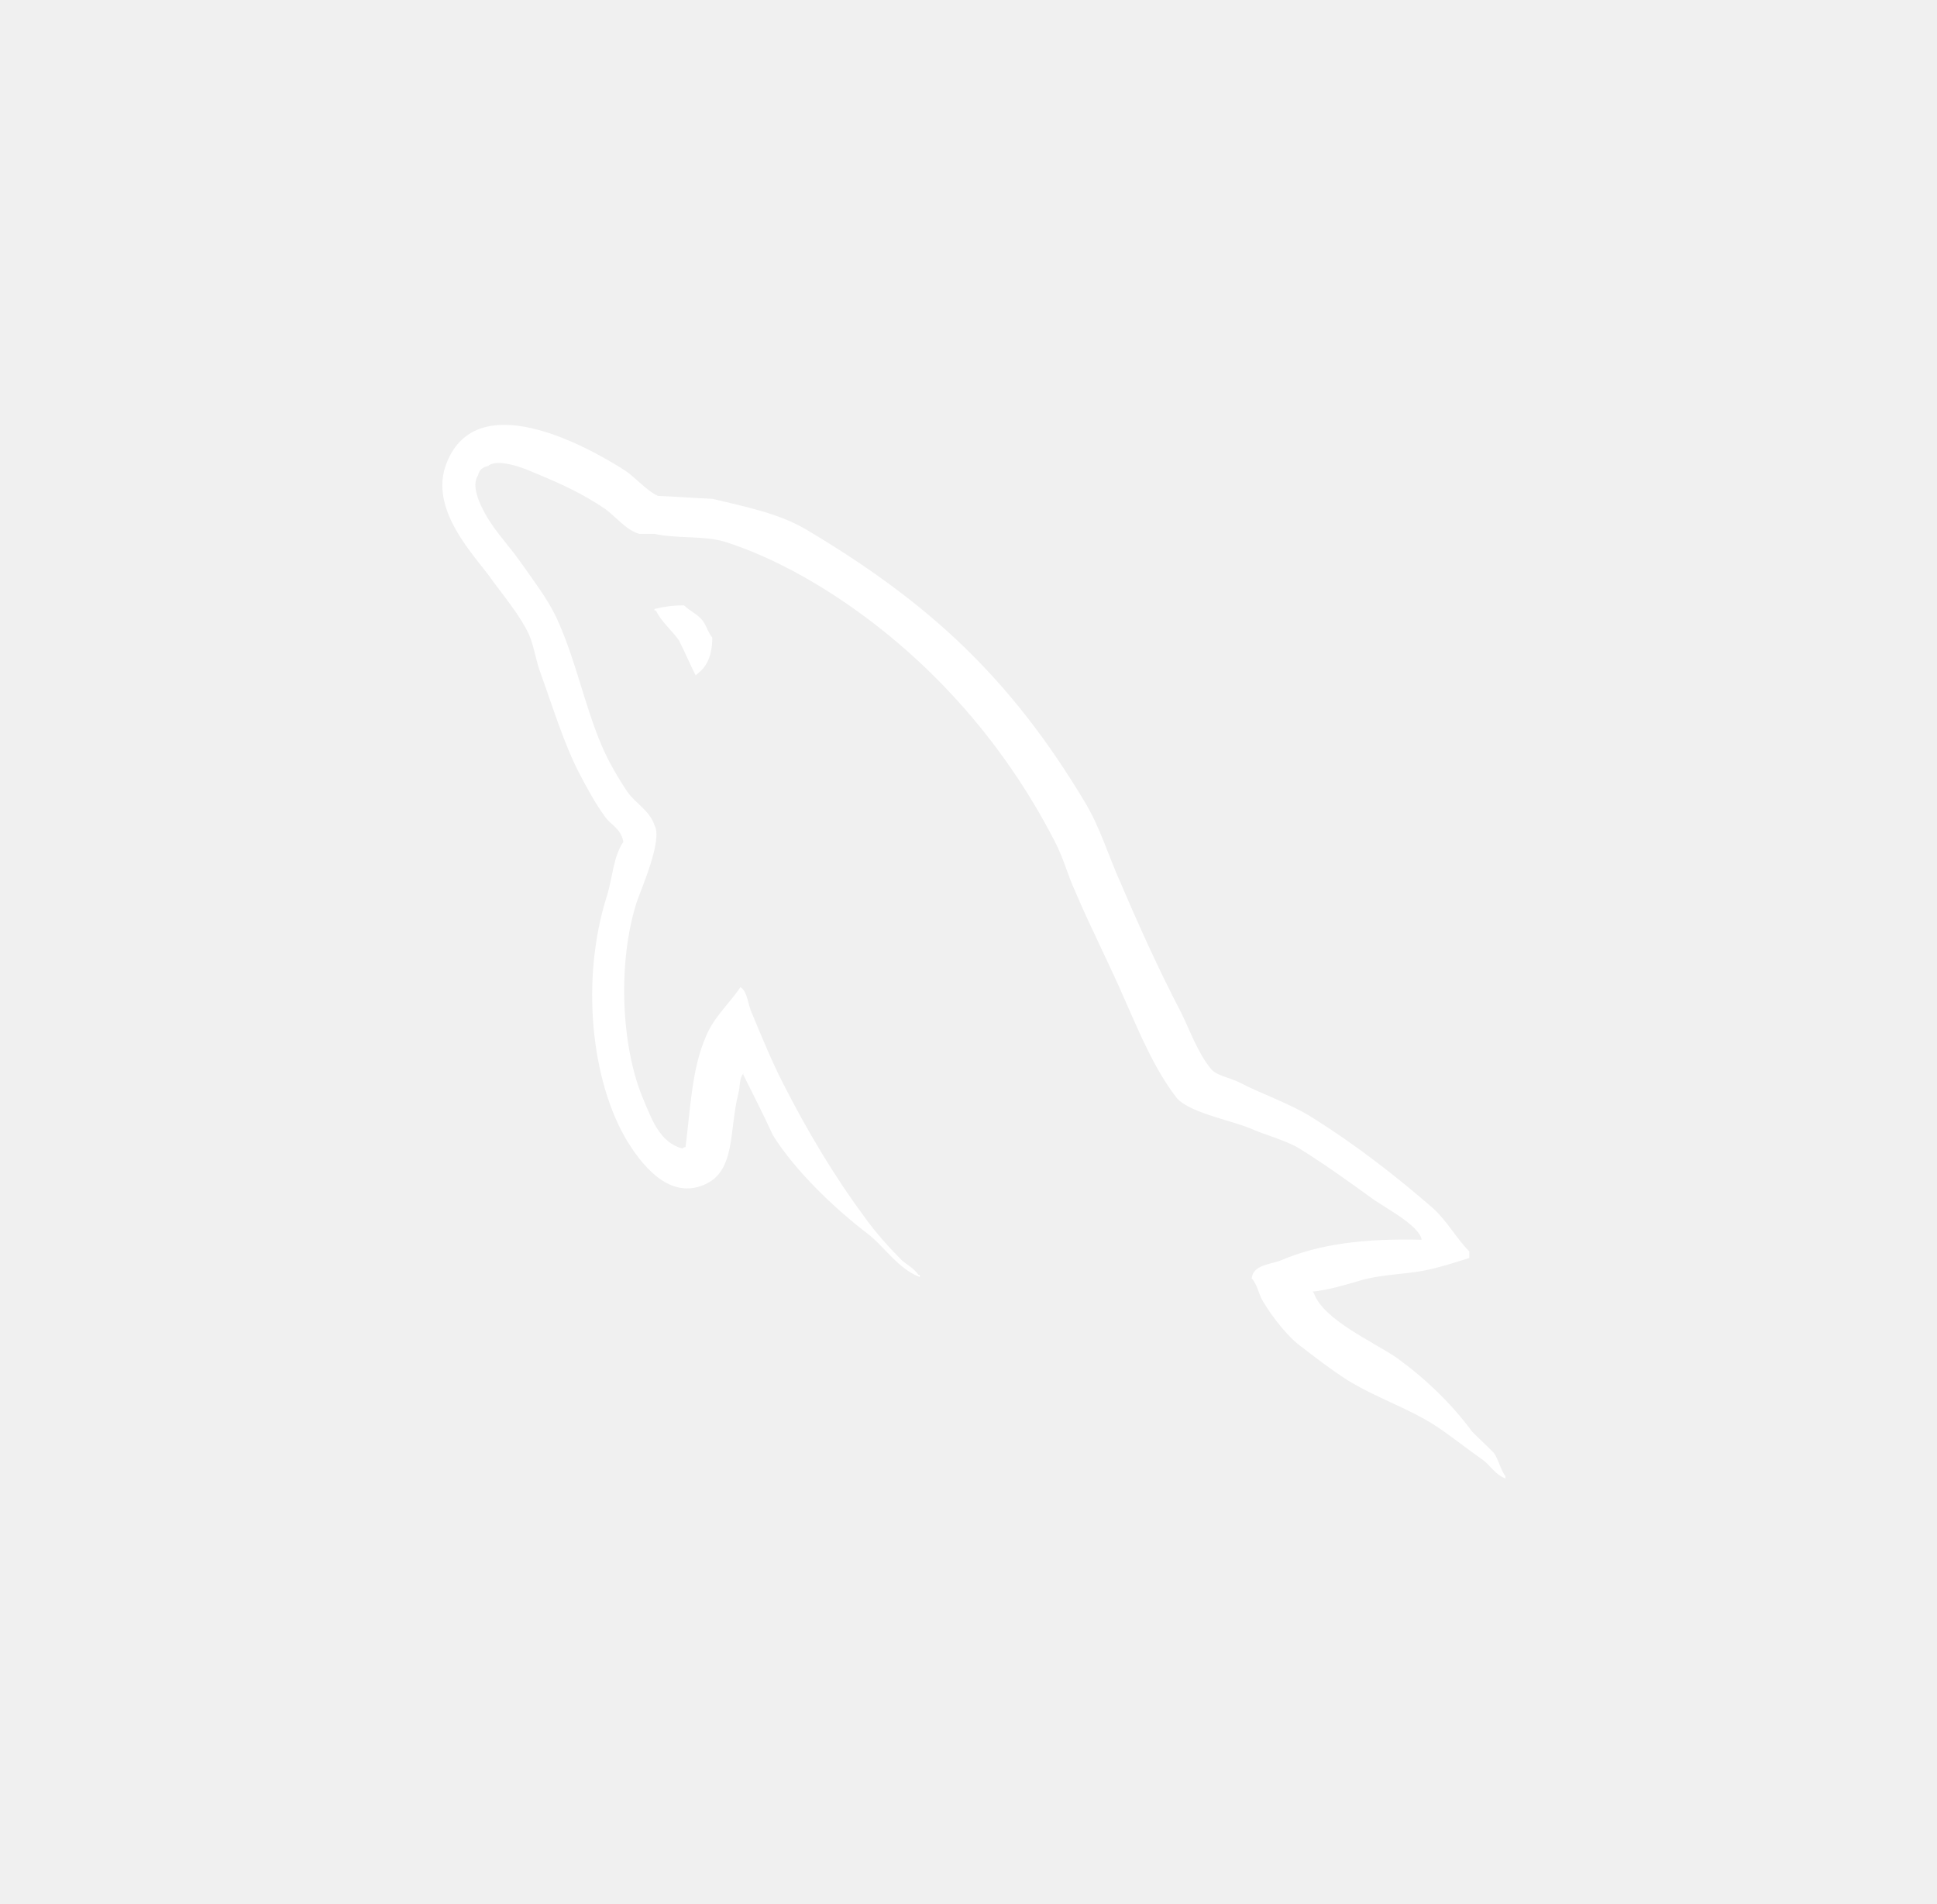
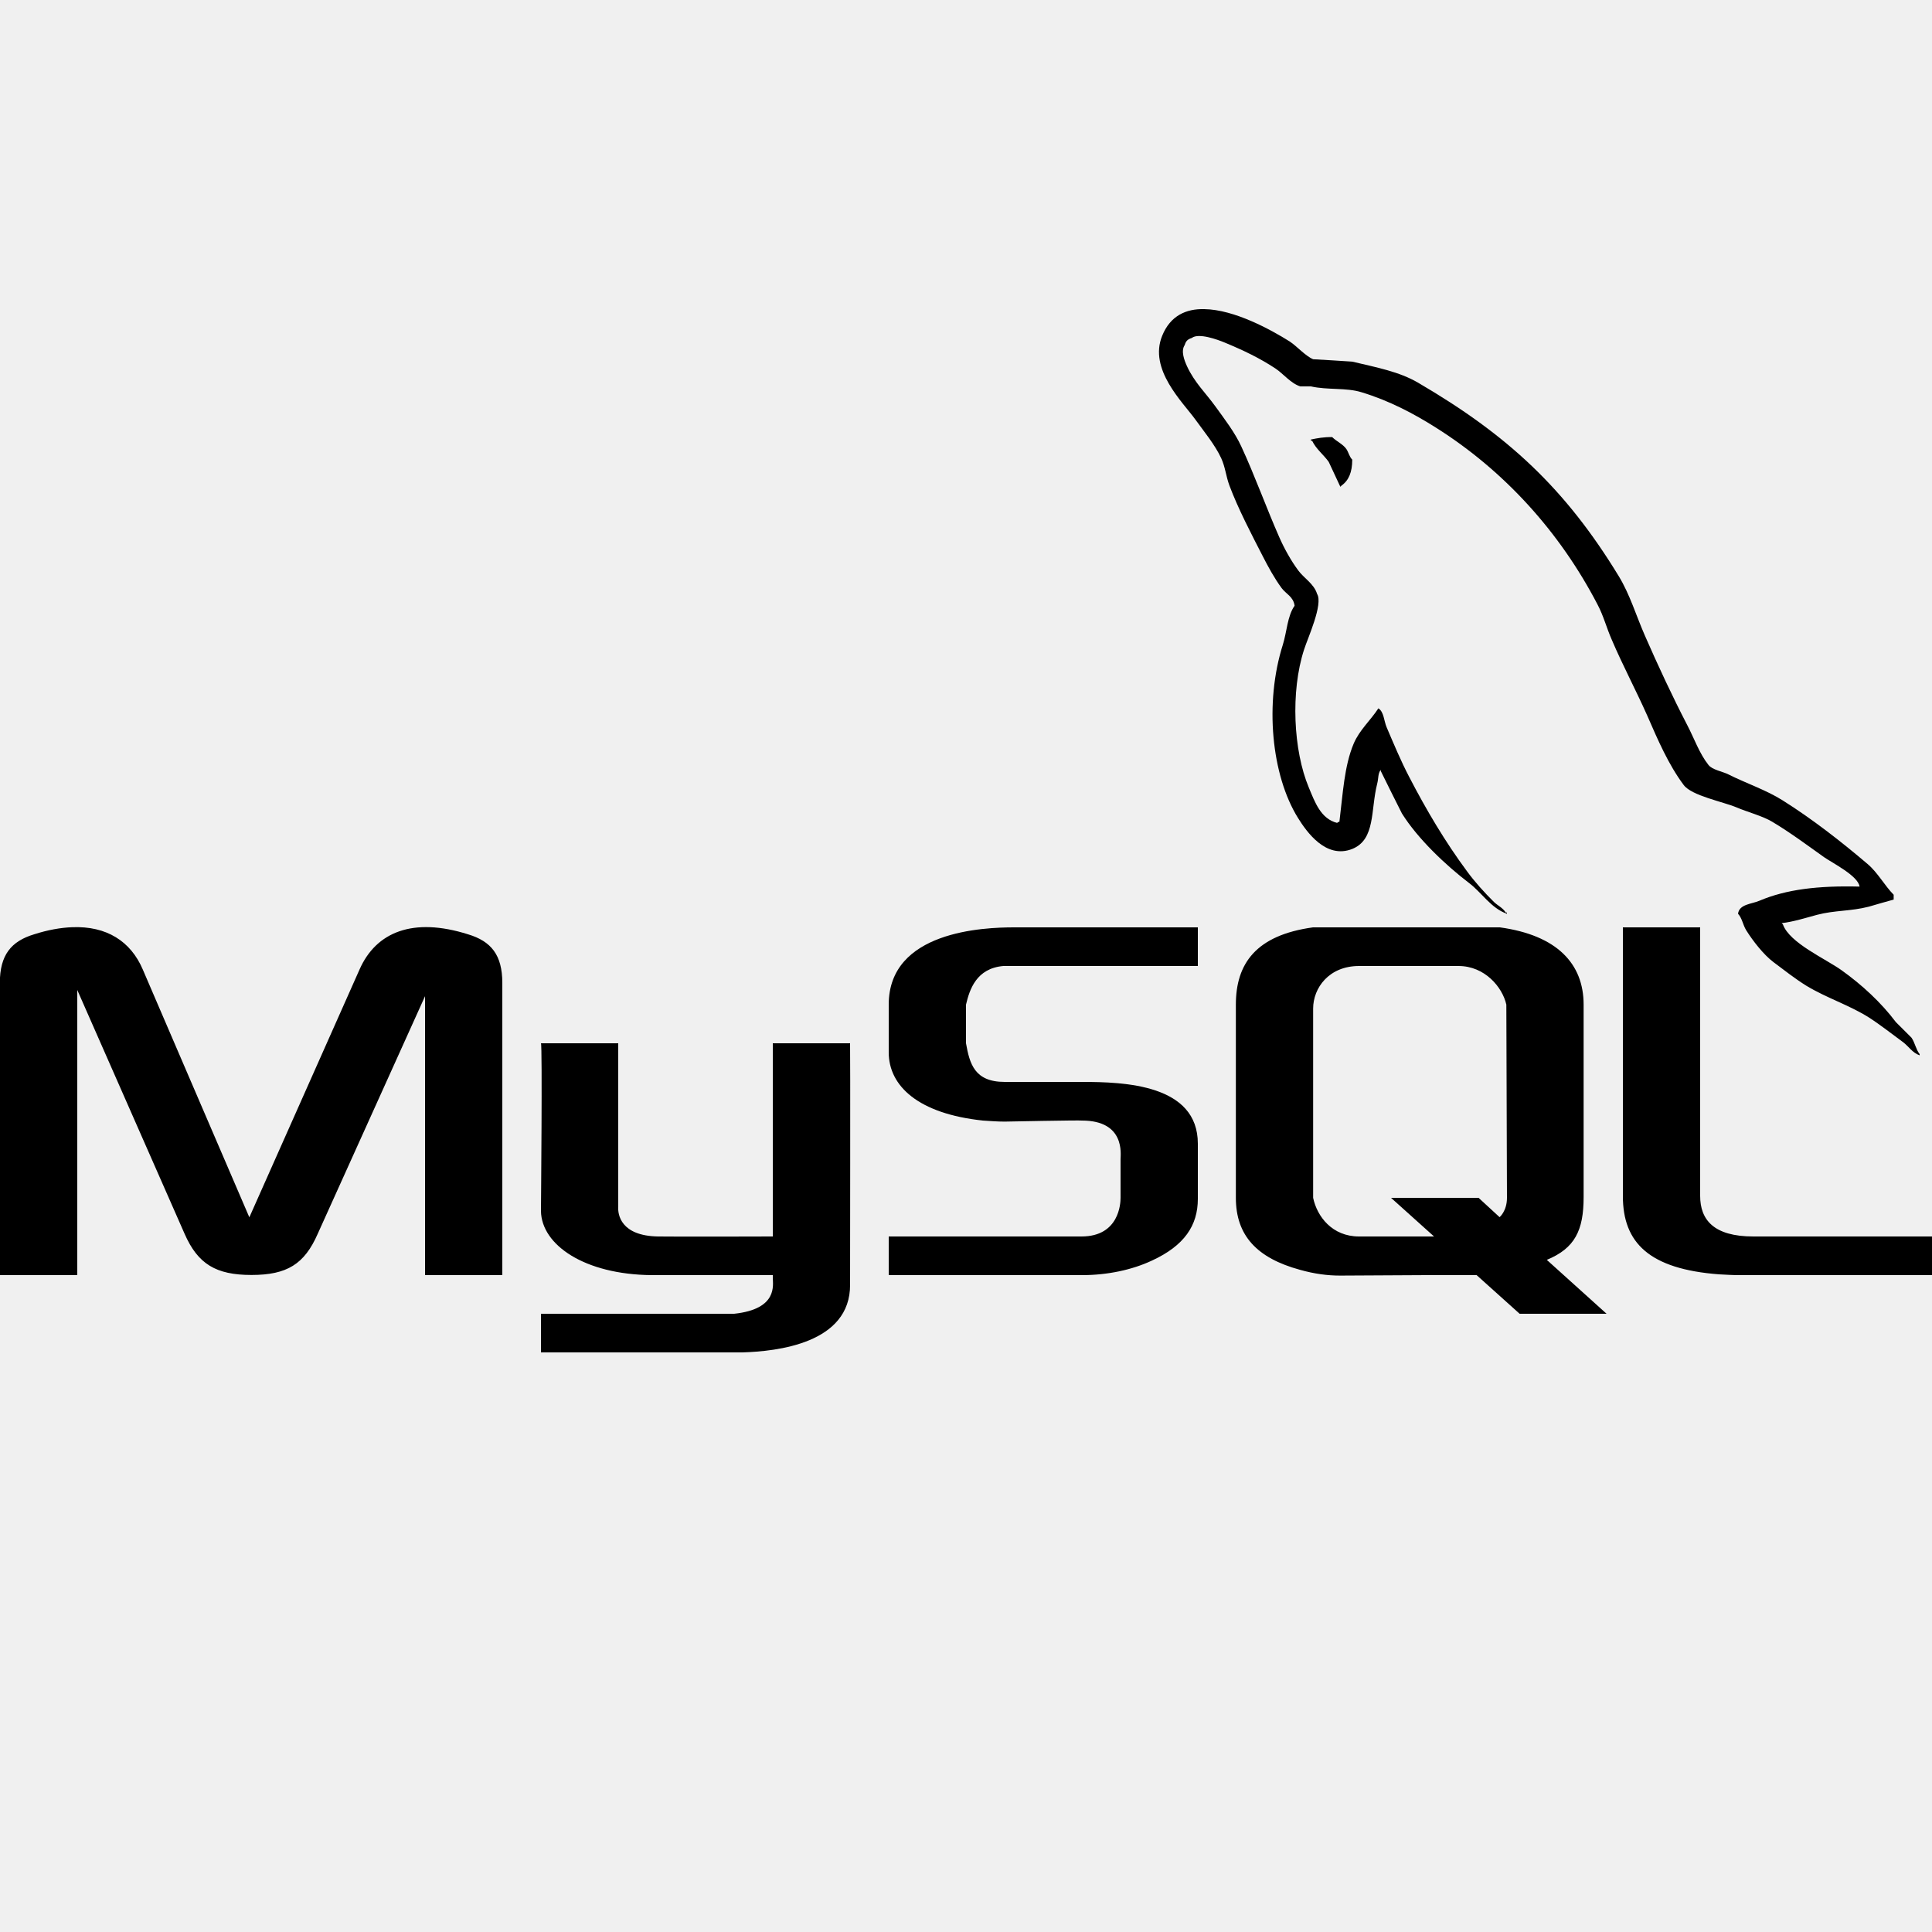
- <svg xmlns="http://www.w3.org/2000/svg" width="57" height="56" viewBox="0 0 57 56" fill="none">
-   <path d="M41.834 36.476C40.131 36.434 38.812 36.605 37.706 37.078C37.386 37.206 36.876 37.207 36.833 37.615C37.004 37.787 37.025 38.066 37.174 38.302C37.429 38.732 37.876 39.312 38.28 39.612C38.727 39.956 39.174 40.3 39.642 40.6C40.472 41.116 41.408 41.416 42.217 41.932C42.685 42.233 43.153 42.619 43.621 42.941C43.855 43.113 44.004 43.393 44.302 43.5V43.435C44.153 43.242 44.11 42.963 43.961 42.748C43.749 42.533 43.536 42.34 43.323 42.125C42.706 41.288 41.94 40.557 41.11 39.956C40.429 39.483 38.94 38.839 38.663 38.044C38.663 38.044 38.642 38.023 38.621 38.002C39.089 37.959 39.642 37.787 40.089 37.658C40.812 37.464 41.472 37.507 42.217 37.314C42.557 37.228 42.898 37.121 43.238 37.013V36.82C42.855 36.434 42.578 35.918 42.174 35.553C41.089 34.608 39.897 33.684 38.663 32.911C38.004 32.481 37.152 32.202 36.45 31.837C36.195 31.708 35.769 31.644 35.62 31.429C35.237 30.956 35.025 30.334 34.748 29.775C34.131 28.594 33.535 27.284 33.003 26.038C32.62 25.2 32.386 24.362 31.918 23.589C29.727 19.938 27.343 17.726 23.684 15.556C22.896 15.105 21.96 14.912 20.96 14.676C20.428 14.654 19.896 14.611 19.364 14.59C19.024 14.439 18.683 14.031 18.385 13.838C17.173 13.065 14.045 11.389 13.151 13.602C12.577 14.998 14.002 16.372 14.492 17.081C14.854 17.575 15.322 18.134 15.577 18.692C15.726 19.057 15.768 19.444 15.917 19.831C16.258 20.775 16.577 21.828 17.024 22.709C17.258 23.16 17.513 23.632 17.811 24.04C17.981 24.276 18.279 24.384 18.343 24.771C18.045 25.2 18.024 25.845 17.853 26.381C17.087 28.809 17.386 31.816 18.471 33.598C18.811 34.135 19.62 35.317 20.705 34.865C21.662 34.479 21.45 33.255 21.726 32.181C21.79 31.923 21.747 31.751 21.875 31.579V31.622C22.173 32.224 22.471 32.804 22.747 33.405C23.407 34.457 24.556 35.553 25.513 36.283C26.024 36.67 26.428 37.336 27.067 37.572V37.507H27.024C26.896 37.314 26.705 37.228 26.535 37.078C26.152 36.691 25.726 36.219 25.428 35.789C24.535 34.586 23.747 33.255 23.045 31.88C22.705 31.214 22.407 30.484 22.13 29.818C22.003 29.56 22.003 29.174 21.79 29.045C21.471 29.517 21.003 29.925 20.769 30.505C20.364 31.429 20.322 32.567 20.173 33.748C20.088 33.77 20.13 33.748 20.088 33.792C19.407 33.62 19.173 32.911 18.917 32.309C18.279 30.785 18.172 28.336 18.726 26.575C18.875 26.124 19.513 24.706 19.258 24.277C19.13 23.869 18.704 23.632 18.471 23.31C18.194 22.902 17.896 22.387 17.705 21.935C17.194 20.733 16.939 19.401 16.385 18.198C16.13 17.64 15.683 17.06 15.322 16.544C14.917 15.964 14.47 15.556 14.151 14.869C14.045 14.633 13.896 14.246 14.066 13.988C14.109 13.816 14.194 13.752 14.364 13.709C14.641 13.473 15.428 13.774 15.704 13.902C16.492 14.224 17.151 14.525 17.811 14.976C18.109 15.191 18.428 15.599 18.811 15.707H19.258C19.939 15.857 20.705 15.75 21.343 15.943C22.471 16.308 23.492 16.845 24.407 17.425C27.195 19.208 29.492 21.742 31.046 24.771C31.301 25.264 31.407 25.716 31.642 26.231C32.089 27.284 32.642 28.358 33.088 29.389C33.535 30.398 33.961 31.429 34.599 32.267C34.918 32.718 36.195 32.954 36.769 33.19C37.195 33.383 37.855 33.555 38.238 33.792C38.961 34.242 39.684 34.758 40.365 35.252C40.706 35.51 41.77 36.047 41.834 36.476Z" fill="#fff" />
-   <path d="M20.13 17.811C19.768 17.811 19.513 17.855 19.258 17.919V17.962H19.3C19.471 18.305 19.768 18.542 19.981 18.842C20.151 19.186 20.3 19.53 20.471 19.873C20.492 19.852 20.513 19.831 20.513 19.831C20.811 19.616 20.96 19.272 20.96 18.756C20.832 18.606 20.811 18.456 20.705 18.305C20.577 18.091 20.3 17.983 20.13 17.811Z" fill="#fff" />
+ <svg xmlns="http://www.w3.org/2000/svg" x="0px" y="0px" width="100" height="100" viewBox="0 0 50 50">
+   <path d="M 31.168 8 C 30.699 7.988 30.289 8.168 30.078 8.688 C 29.719 9.559 30.613 10.41 30.934 10.855 C 31.156 11.164 31.445 11.512 31.605 11.859 C 31.711 12.09 31.727 12.32 31.816 12.562 C 32.039 13.16 32.395 13.84 32.68 14.395 C 32.824 14.676 32.984 14.969 33.168 15.219 C 33.281 15.371 33.473 15.441 33.504 15.676 C 33.316 15.941 33.305 16.352 33.199 16.688 C 32.723 18.191 32.902 20.062 33.594 21.172 C 33.809 21.516 34.312 22.246 35 21.969 C 35.602 21.723 35.469 20.961 35.641 20.285 C 35.68 20.137 35.656 20.023 35.734 19.922 L 35.734 19.953 C 35.914 20.32 36.098 20.688 36.281 21.051 C 36.691 21.707 37.414 22.391 38.023 22.855 C 38.34 23.094 38.59 23.508 39 23.648 L 39 23.617 L 38.969 23.617 C 38.891 23.492 38.766 23.441 38.664 23.344 C 38.426 23.109 38.16 22.816 37.965 22.547 C 37.406 21.793 36.914 20.965 36.469 20.105 C 36.254 19.695 36.066 19.242 35.887 18.824 C 35.816 18.66 35.816 18.418 35.672 18.332 C 35.473 18.641 35.184 18.887 35.031 19.25 C 34.789 19.828 34.754 20.535 34.664 21.266 C 34.609 21.285 34.633 21.27 34.605 21.297 C 34.18 21.191 34.027 20.754 33.871 20.379 C 33.473 19.43 33.395 17.898 33.75 16.809 C 33.84 16.523 34.25 15.633 34.086 15.371 C 34.008 15.109 33.742 14.961 33.598 14.762 C 33.414 14.516 33.234 14.191 33.109 13.906 C 32.781 13.164 32.473 12.305 32.125 11.555 C 31.961 11.195 31.684 10.836 31.453 10.516 C 31.199 10.164 30.918 9.906 30.719 9.477 C 30.652 9.328 30.555 9.086 30.66 8.93 C 30.691 8.824 30.738 8.781 30.844 8.746 C 31.02 8.609 31.512 8.789 31.699 8.867 C 32.188 9.07 32.598 9.266 33.012 9.539 C 33.211 9.672 33.41 9.926 33.652 10 L 33.926 10 C 34.359 10.098 34.84 10.027 35.238 10.152 C 35.949 10.367 36.586 10.703 37.16 11.066 C 38.922 12.176 40.363 13.758 41.344 15.645 C 41.504 15.949 41.574 16.242 41.715 16.562 C 41.992 17.211 42.348 17.883 42.629 18.516 C 42.906 19.152 43.18 19.789 43.574 20.316 C 43.781 20.594 44.586 20.746 44.949 20.898 C 45.203 21.008 45.625 21.121 45.863 21.266 C 46.328 21.543 46.773 21.875 47.207 22.184 C 47.426 22.336 48.09 22.668 48.125 22.945 C 47.051 22.918 46.23 23.016 45.531 23.312 C 45.332 23.398 45.012 23.398 44.98 23.648 C 45.086 23.762 45.105 23.934 45.191 24.074 C 45.359 24.344 45.641 24.707 45.895 24.898 C 46.172 25.105 46.453 25.328 46.75 25.512 C 47.273 25.828 47.859 26.012 48.367 26.332 C 48.664 26.523 48.965 26.762 49.254 26.973 C 49.398 27.082 49.492 27.246 49.68 27.312 L 49.68 27.281 C 49.582 27.156 49.559 26.984 49.469 26.855 L 49.066 26.453 C 48.68 25.941 48.188 25.488 47.664 25.113 C 47.246 24.812 46.312 24.406 46.141 23.922 L 46.109 23.891 C 46.402 23.859 46.75 23.75 47.023 23.676 C 47.484 23.555 47.891 23.586 48.363 23.465 C 48.578 23.402 48.793 23.34 49.008 23.281 L 49.008 23.156 C 48.77 22.914 48.598 22.586 48.336 22.363 C 47.652 21.781 46.906 21.199 46.137 20.715 C 45.711 20.445 45.184 20.27 44.734 20.043 C 44.582 19.965 44.316 19.926 44.215 19.797 C 43.977 19.496 43.848 19.113 43.664 18.762 C 43.281 18.023 42.906 17.219 42.566 16.441 C 42.336 15.914 42.184 15.391 41.895 14.914 C 40.508 12.637 39.016 11.258 36.703 9.906 C 36.211 9.617 35.621 9.508 34.996 9.359 C 34.656 9.336 34.324 9.316 33.984 9.297 C 33.781 9.211 33.566 8.961 33.375 8.836 C 32.895 8.535 31.949 8.012 31.168 8 Z M 34.477 11.312 C 34.254 11.309 34.094 11.34 33.926 11.375 L 33.926 11.406 L 33.957 11.406 C 34.062 11.625 34.254 11.766 34.387 11.953 C 34.488 12.168 34.586 12.383 34.688 12.598 L 34.719 12.566 C 34.906 12.434 34.996 12.219 34.996 11.895 C 34.918 11.816 34.906 11.715 34.844 11.621 C 34.754 11.492 34.586 11.422 34.477 11.312 Z M 1.867 23.996 C 1.566 24.008 1.238 24.066 0.883 24.18 C 0.289 24.359 -0.004 24.715 -0.004 25.438 L -0.004 33 L 2 33 L 2 25.621 L 4.777 31.93 C 5.121 32.715 5.59 32.996 6.508 32.996 C 7.43 32.996 7.879 32.715 8.223 31.93 L 11 25.781 L 11 33 L 13 33 L 13 25.438 C 13 24.715 12.711 24.359 12.113 24.18 C 10.691 23.73 9.734 24.117 9.305 25.09 L 6.453 31.504 L 3.695 25.09 C 3.383 24.359 2.758 23.961 1.867 23.996 Z M 26.246 24 C 25.457 24 23 24.094 23 26 L 23 27.234 C 23 28.109 23.77 28.824 25.438 29 C 25.625 29.012 25.812 29.027 26 29.027 C 26 29.027 27.945 28.988 28 29 C 29.125 29 29 29.875 29 30 L 29 31 C 29 31.137 28.969 32 27.988 32 L 23 32 L 23 33 L 28.008 33 C 28.664 33 29.301 32.863 29.809 32.625 C 30.652 32.238 31 31.715 31 31.027 L 31 29.598 C 31 28.062 29.094 28 28 28 L 26 28 C 25.215 28 25.094 27.523 25 27 L 25 26 C 25.094 25.602 25.27 25.062 25.965 25 L 31 25 L 31 24 Z M 33.98 24 C 32.504 24.203 31.984 24.938 31.984 26 L 31.984 31 C 31.984 31.973 32.527 32.559 33.645 32.863 C 34.02 32.969 34.359 33.012 34.68 33.012 L 36.906 33 L 38.215 33 L 39.328 34 L 41.578 34 L 40.031 32.605 C 40.758 32.305 40.984 31.844 40.984 30.98 L 40.984 26 C 40.984 24.938 40.293 24.203 38.816 24 Z M 42 24 L 42 30.957 C 42 32.164 42.684 32.844 44.492 32.98 C 44.66 32.988 44.832 33 45 33 L 50 33 L 50 32 L 45.379 32 C 44.348 32 44 31.566 44 30.949 L 44 24 Z M 35.172 25 L 37.746 25 C 38.426 25 38.883 25.547 38.984 26 C 38.984 26 39 30.656 39 31 C 39 31.344 38.809 31.5 38.809 31.5 L 38.266 31 L 36 31 L 37.113 32 L 35.172 32 C 34.477 32 34.086 31.484 33.984 31 L 33.984 26.102 C 33.984 25.57 34.391 25 35.172 25 Z M 14 27 C 14.039 27.039 14 31.262 14 31.344 C 14.016 32.219 15.125 32.984 16.863 33 L 20 33 L 20 33.066 C 20 33.254 20.137 33.879 19 34 C 18.988 34 14.012 34 14 34 L 14 35 L 19.215 35 C 20.098 34.973 22.012 34.773 22 33.242 C 22 33.215 22.008 27 22 27 L 20 27 L 20 32 C 19.969 32 17.523 32.008 17.031 32 C 16.066 31.984 15.984 31.434 16 31.223 L 16 27 Z" />
</svg>
